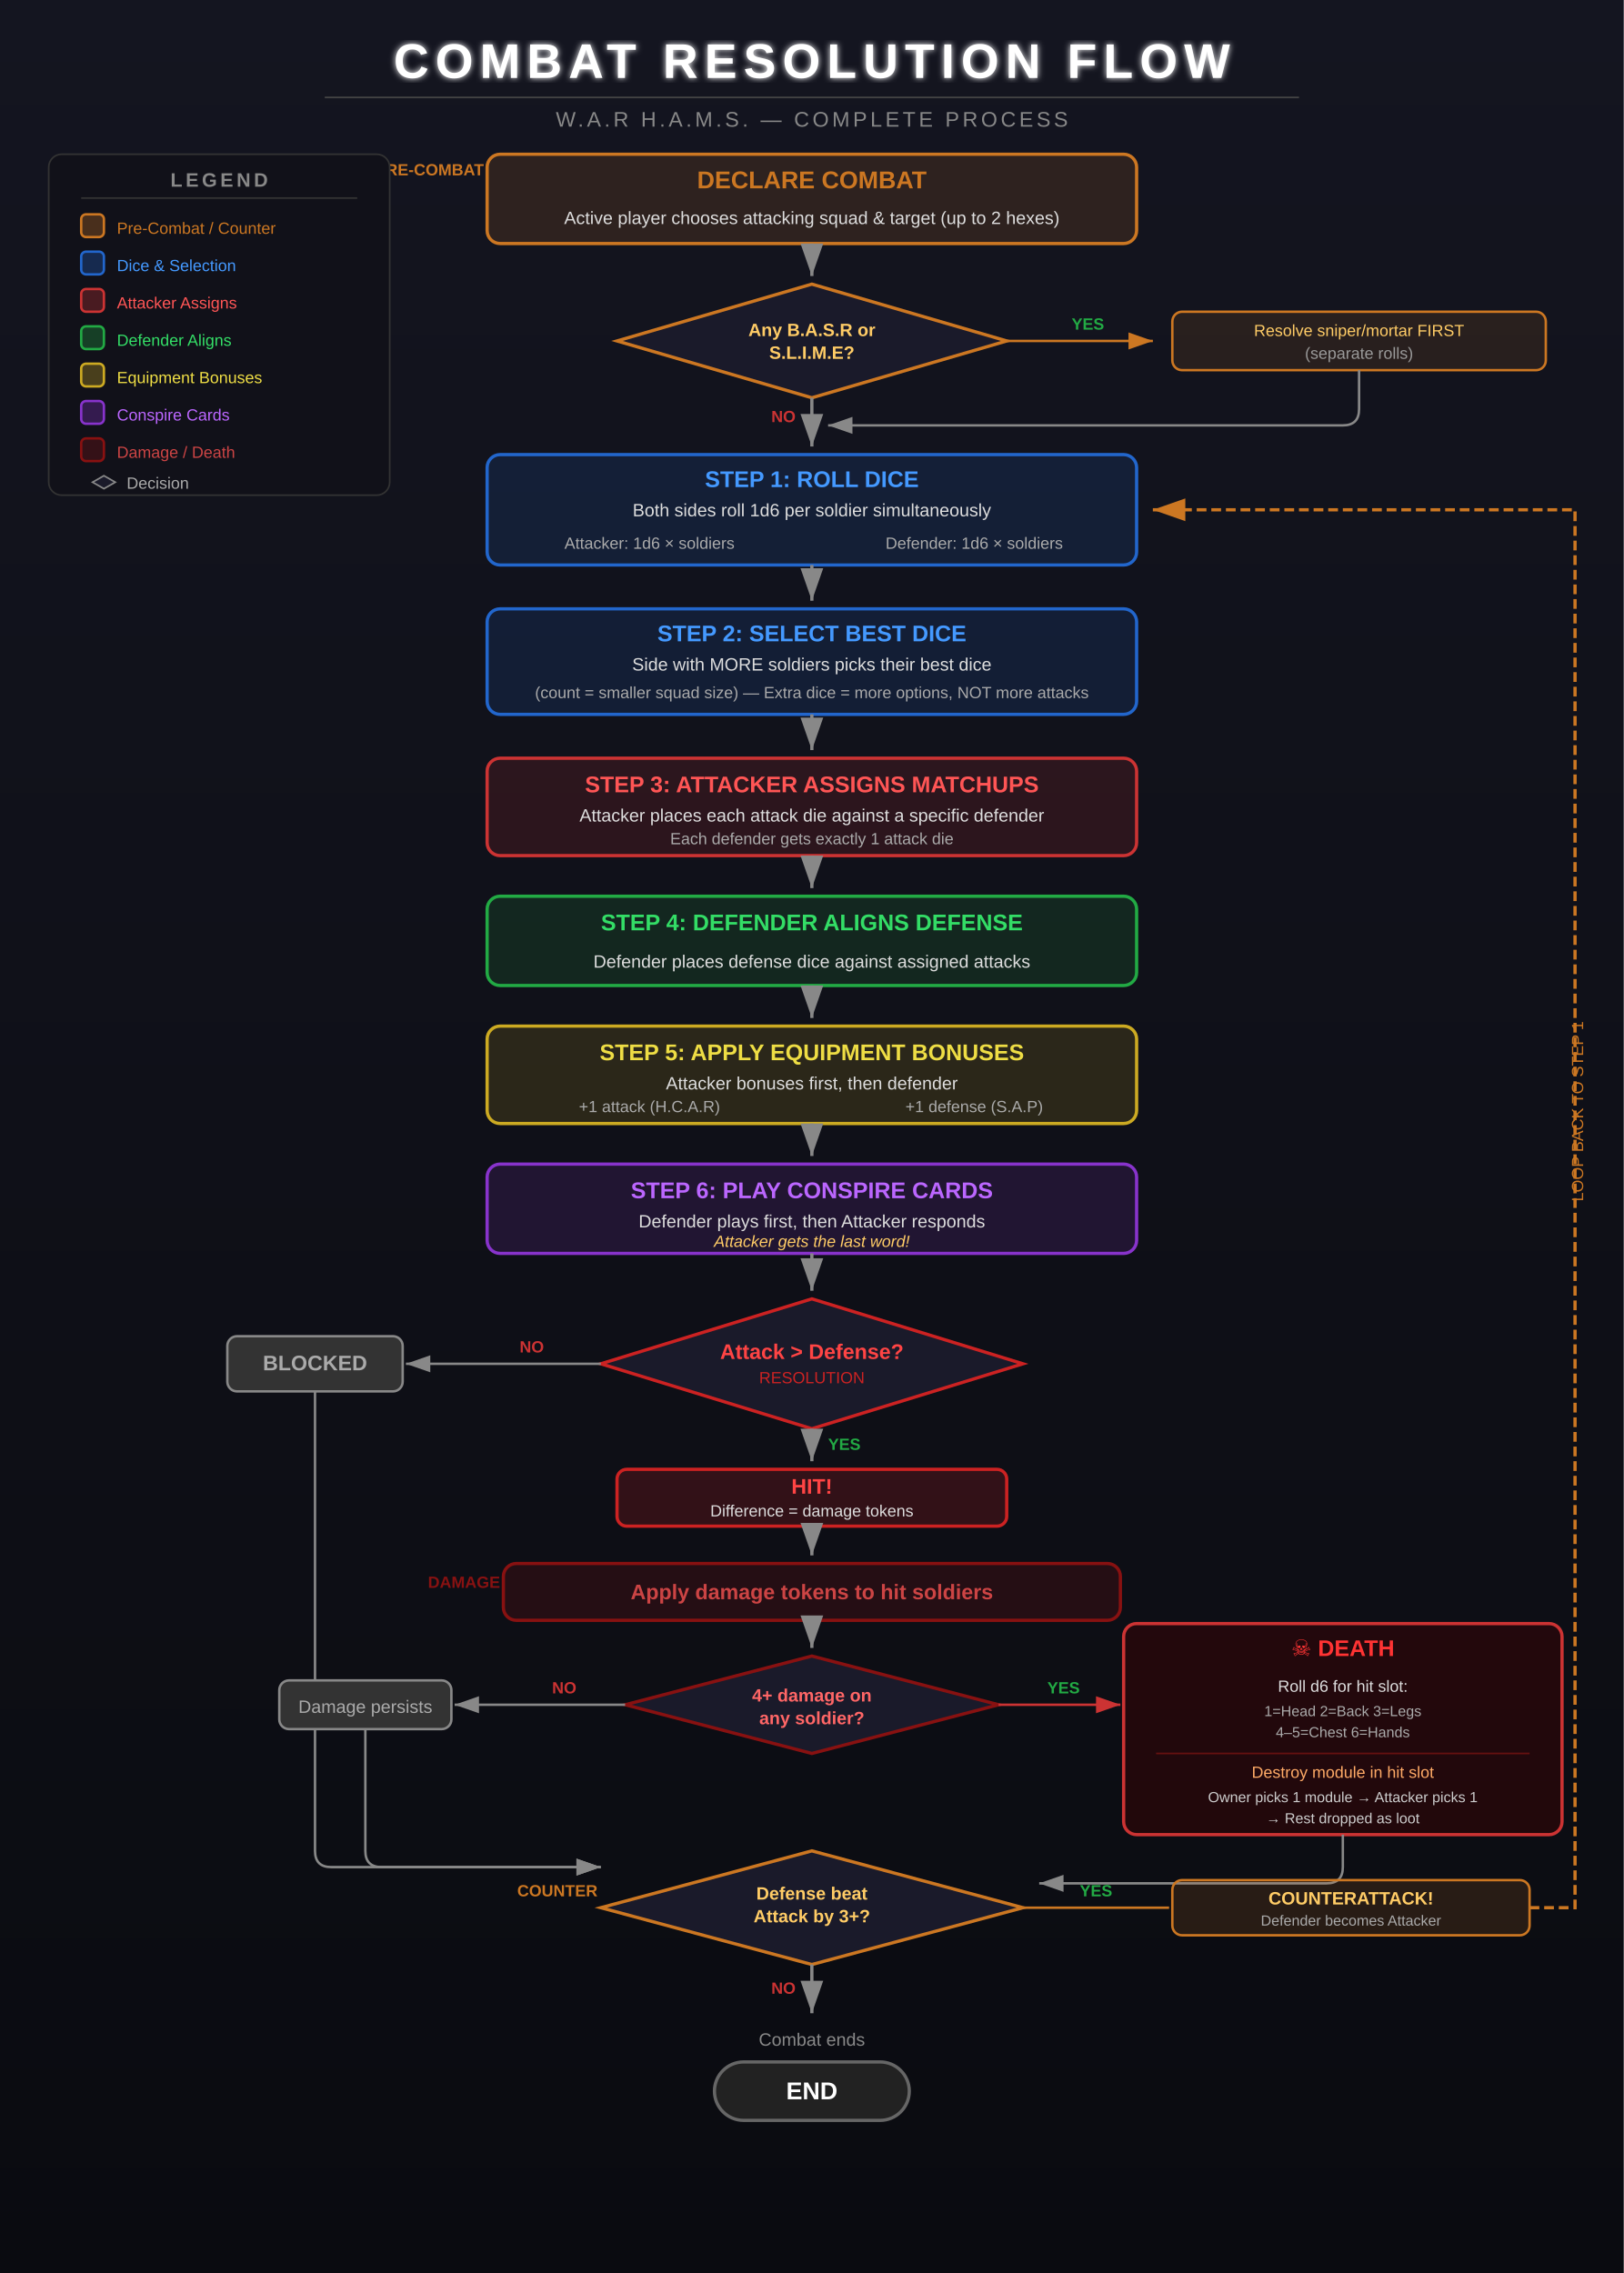
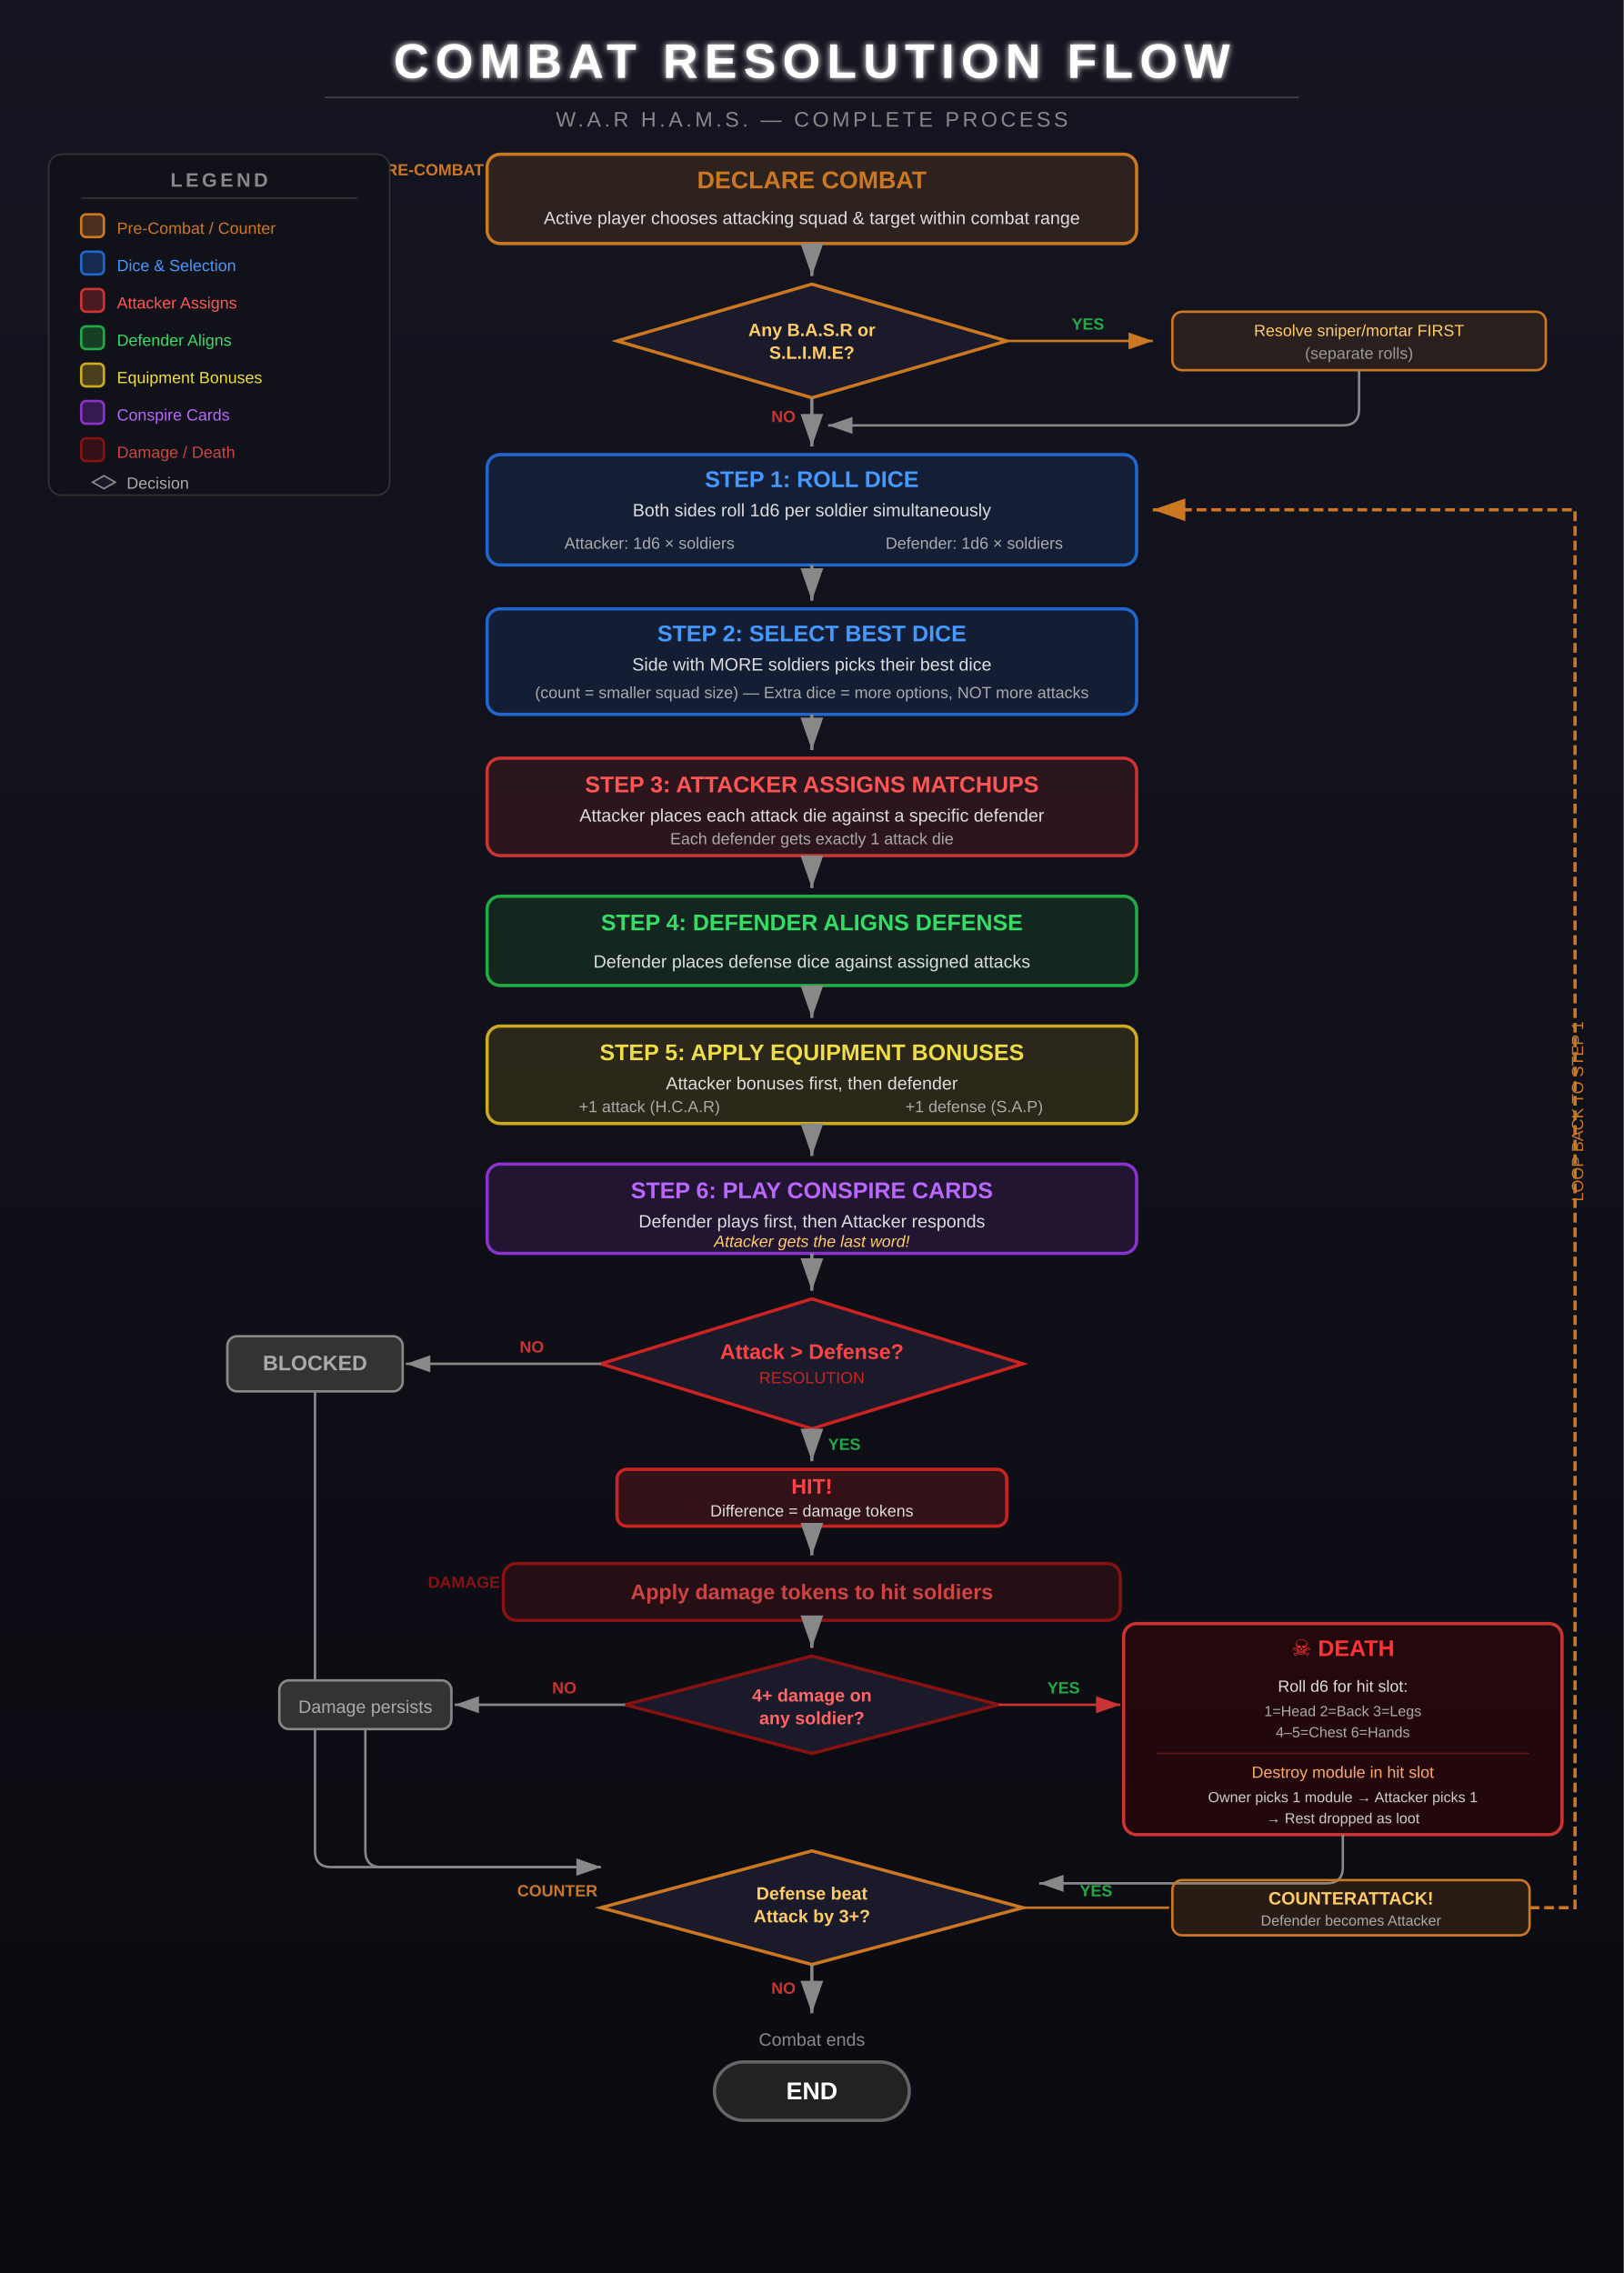
<svg xmlns="http://www.w3.org/2000/svg" viewBox="0 0 1000 1400">
  <defs>
    <marker id="arrow" markerWidth="10" markerHeight="7" refX="10" refY="3.5" orient="auto" fill="#888">
      <polygon points="0 0, 10 3.5, 0 7" />
    </marker>
    <marker id="arrow-green" markerWidth="10" markerHeight="7" refX="10" refY="3.5" orient="auto" fill="#22aa44">
      <polygon points="0 0, 10 3.5, 0 7" />
    </marker>
    <marker id="arrow-red" markerWidth="10" markerHeight="7" refX="10" refY="3.5" orient="auto" fill="#cc3333">
      <polygon points="0 0, 10 3.5, 0 7" />
    </marker>
    <marker id="arrow-orange" markerWidth="10" markerHeight="7" refX="10" refY="3.5" orient="auto" fill="#cc7722">
      <polygon points="0 0, 10 3.5, 0 7" />
    </marker>
    <filter id="glow">
      <feGaussianBlur stdDeviation="2" result="blur" />
      <feMerge>
        <feMergeNode in="blur" />
        <feMergeNode in="SourceGraphic" />
      </feMerge>
    </filter>
    <linearGradient id="bgGrad" x1="0" y1="0" x2="0" y2="1">
      <stop offset="0%" stop-color="#141520" />
      <stop offset="100%" stop-color="#0a0b10" />
    </linearGradient>
  </defs>
  <rect width="1000" height="1400" fill="url(#bgGrad)" />
  <text x="500" y="48" text-anchor="middle" font-family="'Segoe UI',Arial,sans-serif" font-size="30" font-weight="bold" fill="#ffffff" letter-spacing="4" filter="url(#glow)">COMBAT RESOLUTION FLOW</text>
  <line x1="200" y1="60" x2="800" y2="60" stroke="#444" stroke-width="1" />
  <text x="500" y="78" text-anchor="middle" font-family="'Segoe UI',Arial,sans-serif" font-size="13" fill="#888" letter-spacing="2">W.A.R H.A.M.S. — COMPLETE PROCESS</text>
  <rect x="300" y="95" width="400" height="55" rx="8" fill="#cc7722" fill-opacity="0.15" stroke="#cc7722" stroke-width="2" />
  <text x="500" y="116" text-anchor="middle" font-family="'Segoe UI',Arial,sans-serif" font-size="15" font-weight="bold" fill="#cc7722">DECLARE COMBAT</text>
-   <text x="500" y="138" text-anchor="middle" font-family="'Segoe UI',Arial,sans-serif" font-size="11" fill="#ddd">Active player chooses attacking squad &amp; target (up to 2 hexes)</text>
+   <text x="500" y="138" text-anchor="middle" font-family="'Segoe UI',Arial,sans-serif" font-size="11" fill="#ddd">Active player chooses attacking squad &amp; target within combat range</text>
  <text x="298" y="108" text-anchor="end" font-family="'Segoe UI',Arial,sans-serif" font-size="10" fill="#cc7722" font-weight="bold">PRE-COMBAT</text>
  <line x1="500" y1="150" x2="500" y2="170" stroke="#888" stroke-width="2" marker-end="url(#arrow)" />
  <polygon points="500,175 620,210 500,245 380,210" fill="#1a1a2a" stroke="#cc7722" stroke-width="2" />
  <text x="500" y="207" text-anchor="middle" font-family="'Segoe UI',Arial,sans-serif" font-size="11" font-weight="bold" fill="#ffcc66">Any B.A.S.R or</text>
  <text x="500" y="221" text-anchor="middle" font-family="'Segoe UI',Arial,sans-serif" font-size="11" font-weight="bold" fill="#ffcc66">S.L.I.M.E?</text>
  <line x1="620" y1="210" x2="710" y2="210" stroke="#cc7722" stroke-width="1.5" marker-end="url(#arrow-orange)" />
  <text x="660" y="203" font-family="'Segoe UI',Arial,sans-serif" font-size="10" fill="#22aa44" font-weight="bold">YES</text>
  <rect x="722" y="192" width="230" height="36" rx="6" fill="#cc7722" fill-opacity="0.12" stroke="#cc7722" stroke-width="1.5" />
  <text x="837" y="207" text-anchor="middle" font-family="'Segoe UI',Arial,sans-serif" font-size="10" fill="#ffcc66">Resolve sniper/mortar FIRST</text>
  <text x="837" y="221" text-anchor="middle" font-family="'Segoe UI',Arial,sans-serif" font-size="10" fill="#999">(separate rolls)</text>
  <path d="M837,228 L837,252 Q837,262 827,262 L510,262" fill="none" stroke="#888" stroke-width="1.5" marker-end="url(#arrow)" />
  <line x1="500" y1="245" x2="500" y2="275" stroke="#888" stroke-width="2" marker-end="url(#arrow)" />
  <text x="490" y="260" text-anchor="end" font-family="'Segoe UI',Arial,sans-serif" font-size="10" fill="#cc3333" font-weight="bold">NO</text>
  <rect x="300" y="280" width="400" height="68" rx="8" fill="#2266cc" fill-opacity="0.15" stroke="#2266cc" stroke-width="2" />
  <text x="500" y="300" text-anchor="middle" font-family="'Segoe UI',Arial,sans-serif" font-size="14" font-weight="bold" fill="#4499ff">STEP 1: ROLL DICE</text>
  <text x="500" y="318" text-anchor="middle" font-family="'Segoe UI',Arial,sans-serif" font-size="11" fill="#ddd">Both sides roll 1d6 per soldier simultaneously</text>
  <text x="400" y="338" text-anchor="middle" font-family="'Segoe UI',Arial,sans-serif" font-size="10" fill="#aaa">Attacker: 1d6 × soldiers</text>
  <text x="600" y="338" text-anchor="middle" font-family="'Segoe UI',Arial,sans-serif" font-size="10" fill="#aaa">Defender: 1d6 × soldiers</text>
  <line x1="500" y1="348" x2="500" y2="370" stroke="#888" stroke-width="2" marker-end="url(#arrow)" />
  <rect x="300" y="375" width="400" height="65" rx="8" fill="#2266cc" fill-opacity="0.15" stroke="#2266cc" stroke-width="2" />
  <text x="500" y="395" text-anchor="middle" font-family="'Segoe UI',Arial,sans-serif" font-size="14" font-weight="bold" fill="#4499ff">STEP 2: SELECT BEST DICE</text>
  <text x="500" y="413" text-anchor="middle" font-family="'Segoe UI',Arial,sans-serif" font-size="11" fill="#ddd">Side with MORE soldiers picks their best dice</text>
  <text x="500" y="430" text-anchor="middle" font-family="'Segoe UI',Arial,sans-serif" font-size="10" fill="#aaa">(count = smaller squad size) — Extra dice = more options, NOT more attacks</text>
  <line x1="500" y1="440" x2="500" y2="462" stroke="#888" stroke-width="2" marker-end="url(#arrow)" />
  <rect x="300" y="467" width="400" height="60" rx="8" fill="#cc3333" fill-opacity="0.15" stroke="#cc3333" stroke-width="2" />
  <text x="500" y="488" text-anchor="middle" font-family="'Segoe UI',Arial,sans-serif" font-size="14" font-weight="bold" fill="#ff5555">STEP 3: ATTACKER ASSIGNS MATCHUPS</text>
  <text x="500" y="506" text-anchor="middle" font-family="'Segoe UI',Arial,sans-serif" font-size="11" fill="#ddd">Attacker places each attack die against a specific defender</text>
  <text x="500" y="520" text-anchor="middle" font-family="'Segoe UI',Arial,sans-serif" font-size="10" fill="#aaa">Each defender gets exactly 1 attack die</text>
  <line x1="500" y1="527" x2="500" y2="547" stroke="#888" stroke-width="2" marker-end="url(#arrow)" />
  <rect x="300" y="552" width="400" height="55" rx="8" fill="#22aa44" fill-opacity="0.15" stroke="#22aa44" stroke-width="2" />
  <text x="500" y="573" text-anchor="middle" font-family="'Segoe UI',Arial,sans-serif" font-size="14" font-weight="bold" fill="#33dd66">STEP 4: DEFENDER ALIGNS DEFENSE</text>
  <text x="500" y="596" text-anchor="middle" font-family="'Segoe UI',Arial,sans-serif" font-size="11" fill="#ddd">Defender places defense dice against assigned attacks</text>
  <line x1="500" y1="607" x2="500" y2="627" stroke="#888" stroke-width="2" marker-end="url(#arrow)" />
  <rect x="300" y="632" width="400" height="60" rx="8" fill="#ccaa22" fill-opacity="0.15" stroke="#ccaa22" stroke-width="2" />
  <text x="500" y="653" text-anchor="middle" font-family="'Segoe UI',Arial,sans-serif" font-size="14" font-weight="bold" fill="#eedd44">STEP 5: APPLY EQUIPMENT BONUSES</text>
  <text x="500" y="671" text-anchor="middle" font-family="'Segoe UI',Arial,sans-serif" font-size="11" fill="#ddd">Attacker bonuses first, then defender</text>
  <text x="400" y="685" text-anchor="middle" font-family="'Segoe UI',Arial,sans-serif" font-size="10" fill="#aaa">+1 attack (H.C.A.R)</text>
  <text x="600" y="685" text-anchor="middle" font-family="'Segoe UI',Arial,sans-serif" font-size="10" fill="#aaa">+1 defense (S.A.P)</text>
  <line x1="500" y1="692" x2="500" y2="712" stroke="#888" stroke-width="2" marker-end="url(#arrow)" />
  <rect x="300" y="717" width="400" height="55" rx="8" fill="#8833cc" fill-opacity="0.15" stroke="#8833cc" stroke-width="2" />
  <text x="500" y="738" text-anchor="middle" font-family="'Segoe UI',Arial,sans-serif" font-size="14" font-weight="bold" fill="#bb66ff">STEP 6: PLAY CONSPIRE CARDS</text>
  <text x="500" y="756" text-anchor="middle" font-family="'Segoe UI',Arial,sans-serif" font-size="11" fill="#ddd">Defender plays first, then Attacker responds</text>
  <text x="500" y="768" text-anchor="middle" font-family="'Segoe UI',Arial,sans-serif" font-size="10" fill="#ffcc66" font-style="italic">Attacker gets the last word!</text>
  <line x1="500" y1="772" x2="500" y2="795" stroke="#888" stroke-width="2" marker-end="url(#arrow)" />
  <polygon points="500,800 630,840 500,880 370,840" fill="#1a1a2a" stroke="#cc2222" stroke-width="2" />
  <text x="500" y="837" text-anchor="middle" font-family="'Segoe UI',Arial,sans-serif" font-size="13" font-weight="bold" fill="#ff4444">Attack &gt; Defense?</text>
  <text x="500" y="852" text-anchor="middle" font-family="'Segoe UI',Arial,sans-serif" font-size="10" fill="#cc2222">RESOLUTION</text>
  <line x1="370" y1="840" x2="250" y2="840" stroke="#888" stroke-width="1.5" marker-end="url(#arrow)" />
  <text x="320" y="833" font-family="'Segoe UI',Arial,sans-serif" font-size="10" fill="#cc3333" font-weight="bold">NO</text>
  <rect x="140" y="823" width="108" height="34" rx="6" fill="#333" stroke="#888" stroke-width="1.5" />
  <text x="194" y="844" text-anchor="middle" font-family="'Segoe UI',Arial,sans-serif" font-size="13" font-weight="bold" fill="#aaa">BLOCKED</text>
  <path d="M194,857 L194,1140 Q194,1150 204,1150 L370,1150" fill="none" stroke="#888" stroke-width="1.5" marker-end="url(#arrow)" />
  <line x1="500" y1="880" x2="500" y2="900" stroke="#888" stroke-width="2" marker-end="url(#arrow)" />
  <text x="510" y="893" font-family="'Segoe UI',Arial,sans-serif" font-size="10" fill="#22aa44" font-weight="bold">YES</text>
  <rect x="380" y="905" width="240" height="35" rx="6" fill="#cc2222" fill-opacity="0.2" stroke="#cc2222" stroke-width="2" />
  <text x="500" y="920" text-anchor="middle" font-family="'Segoe UI',Arial,sans-serif" font-size="13" font-weight="bold" fill="#ff4444">HIT!</text>
  <text x="500" y="934" text-anchor="middle" font-family="'Segoe UI',Arial,sans-serif" font-size="10" fill="#ddd">Difference = damage tokens</text>
  <line x1="500" y1="940" x2="500" y2="958" stroke="#888" stroke-width="2" marker-end="url(#arrow)" />
  <rect x="310" y="963" width="380" height="35" rx="8" fill="#881111" fill-opacity="0.2" stroke="#881111" stroke-width="2" />
  <text x="500" y="985" text-anchor="middle" font-family="'Segoe UI',Arial,sans-serif" font-size="13" font-weight="bold" fill="#cc4444">Apply damage tokens to hit soldiers</text>
  <text x="308" y="978" text-anchor="end" font-family="'Segoe UI',Arial,sans-serif" font-size="10" fill="#881111" font-weight="bold">DAMAGE</text>
  <line x1="500" y1="998" x2="500" y2="1015" stroke="#888" stroke-width="2" marker-end="url(#arrow)" />
  <polygon points="500,1020 615,1050 500,1080 385,1050" fill="#1a1a2a" stroke="#881111" stroke-width="2" />
  <text x="500" y="1048" text-anchor="middle" font-family="'Segoe UI',Arial,sans-serif" font-size="11" font-weight="bold" fill="#ff6666">4+ damage on</text>
  <text x="500" y="1062" text-anchor="middle" font-family="'Segoe UI',Arial,sans-serif" font-size="11" font-weight="bold" fill="#ff6666">any soldier?</text>
  <line x1="385" y1="1050" x2="280" y2="1050" stroke="#888" stroke-width="1.5" marker-end="url(#arrow)" />
  <text x="340" y="1043" font-family="'Segoe UI',Arial,sans-serif" font-size="10" fill="#cc3333" font-weight="bold">NO</text>
  <rect x="172" y="1035" width="106" height="30" rx="6" fill="#333" stroke="#888" stroke-width="1.5" />
  <text x="225" y="1055" text-anchor="middle" font-family="'Segoe UI',Arial,sans-serif" font-size="11" fill="#aaa">Damage persists</text>
  <path d="M225,1065 L225,1140 Q225,1150 235,1150 L370,1150" fill="none" stroke="#888" stroke-width="1.5" marker-end="url(#arrow)" />
  <line x1="615" y1="1050" x2="690" y2="1050" stroke="#cc3333" stroke-width="1.5" marker-end="url(#arrow-red)" />
  <text x="645" y="1043" font-family="'Segoe UI',Arial,sans-serif" font-size="10" fill="#22aa44" font-weight="bold">YES</text>
  <rect x="692" y="1000" width="270" height="130" rx="8" fill="#440000" fill-opacity="0.4" stroke="#cc3333" stroke-width="2" />
  <text x="827" y="1020" text-anchor="middle" font-family="'Segoe UI',Arial,sans-serif" font-size="14" font-weight="bold" fill="#ff3333">☠ DEATH</text>
  <text x="827" y="1042" text-anchor="middle" font-family="'Segoe UI',Arial,sans-serif" font-size="10" fill="#ddd">Roll d6 for hit slot:</text>
  <text x="827" y="1057" text-anchor="middle" font-family="'Segoe UI',Arial,sans-serif" font-size="9" fill="#aaa">1=Head  2=Back  3=Legs</text>
  <text x="827" y="1070" text-anchor="middle" font-family="'Segoe UI',Arial,sans-serif" font-size="9" fill="#aaa">4–5=Chest  6=Hands</text>
  <line x1="712" y1="1080" x2="942" y2="1080" stroke="#661111" stroke-width="1" />
  <text x="827" y="1095" text-anchor="middle" font-family="'Segoe UI',Arial,sans-serif" font-size="10" fill="#ffaa66">Destroy module in hit slot</text>
  <text x="827" y="1110" text-anchor="middle" font-family="'Segoe UI',Arial,sans-serif" font-size="9" fill="#ccc">Owner picks 1 module → Attacker picks 1</text>
  <text x="827" y="1123" text-anchor="middle" font-family="'Segoe UI',Arial,sans-serif" font-size="9" fill="#ccc">→ Rest dropped as loot</text>
  <path d="M827,1130 L827,1150 Q827,1160 817,1160 L640,1160" fill="none" stroke="#888" stroke-width="1.5" marker-end="url(#arrow)" />
  <polygon points="500,1140 630,1175 500,1210 370,1175" fill="#1a1a2a" stroke="#cc7722" stroke-width="2" />
  <text x="500" y="1170" text-anchor="middle" font-family="'Segoe UI',Arial,sans-serif" font-size="11" font-weight="bold" fill="#ffcc66">Defense beat</text>
  <text x="500" y="1184" text-anchor="middle" font-family="'Segoe UI',Arial,sans-serif" font-size="11" font-weight="bold" fill="#ffcc66">Attack by 3+?</text>
  <text x="368" y="1168" text-anchor="end" font-family="'Segoe UI',Arial,sans-serif" font-size="10" fill="#cc7722" font-weight="bold">COUNTER</text>
  <line x1="630" y1="1175" x2="720" y2="1175" stroke="#cc7722" stroke-width="1.5" />
  <text x="665" y="1168" font-family="'Segoe UI',Arial,sans-serif" font-size="10" fill="#22aa44" font-weight="bold">YES</text>
  <rect x="722" y="1158" width="220" height="34" rx="6" fill="#cc7722" fill-opacity="0.15" stroke="#cc7722" stroke-width="1.5" />
  <text x="832" y="1173" text-anchor="middle" font-family="'Segoe UI',Arial,sans-serif" font-size="11" font-weight="bold" fill="#ffcc66">COUNTERATTACK!</text>
  <text x="832" y="1186" text-anchor="middle" font-family="'Segoe UI',Arial,sans-serif" font-size="9" fill="#aaa">Defender becomes Attacker</text>
  <path d="M942,1175 L970,1175 L970,314 L710,314" fill="none" stroke="#cc7722" stroke-width="2" stroke-dasharray="6,3" marker-end="url(#arrow-orange)" />
  <text x="975" y="740" text-anchor="start" font-family="'Segoe UI',Arial,sans-serif" font-size="10" fill="#cc7722" transform="rotate(-90,975,740)">LOOP BACK TO STEP 1</text>
  <line x1="500" y1="1210" x2="500" y2="1240" stroke="#888" stroke-width="2" marker-end="url(#arrow)" />
  <text x="490" y="1228" text-anchor="end" font-family="'Segoe UI',Arial,sans-serif" font-size="10" fill="#cc3333" font-weight="bold">NO</text>
  <text x="500" y="1260" text-anchor="middle" font-family="'Segoe UI',Arial,sans-serif" font-size="11" fill="#888">Combat ends</text>
  <rect x="440" y="1270" width="120" height="36" rx="18" fill="#222" stroke="#666" stroke-width="2" />
  <text x="500" y="1293" text-anchor="middle" font-family="'Segoe UI',Arial,sans-serif" font-size="15" font-weight="bold" fill="#ffffff">END</text>
  <rect x="30" y="95" width="210" height="210" rx="8" fill="#111119" stroke="#333" stroke-width="1" />
  <text x="135" y="115" text-anchor="middle" font-family="'Segoe UI',Arial,sans-serif" font-size="12" font-weight="bold" fill="#888" letter-spacing="2">LEGEND</text>
  <line x1="50" y1="122" x2="220" y2="122" stroke="#333" stroke-width="1" />
  <rect x="50" y="132" width="14" height="14" rx="3" fill="#cc7722" fill-opacity="0.3" stroke="#cc7722" stroke-width="1.5" />
  <text x="72" y="144" font-family="'Segoe UI',Arial,sans-serif" font-size="10" fill="#cc7722">Pre-Combat / Counter</text>
  <rect x="50" y="155" width="14" height="14" rx="3" fill="#2266cc" fill-opacity="0.3" stroke="#2266cc" stroke-width="1.5" />
  <text x="72" y="167" font-family="'Segoe UI',Arial,sans-serif" font-size="10" fill="#4499ff">Dice &amp; Selection</text>
  <rect x="50" y="178" width="14" height="14" rx="3" fill="#cc3333" fill-opacity="0.3" stroke="#cc3333" stroke-width="1.5" />
  <text x="72" y="190" font-family="'Segoe UI',Arial,sans-serif" font-size="10" fill="#ff5555">Attacker Assigns</text>
  <rect x="50" y="201" width="14" height="14" rx="3" fill="#22aa44" fill-opacity="0.3" stroke="#22aa44" stroke-width="1.5" />
  <text x="72" y="213" font-family="'Segoe UI',Arial,sans-serif" font-size="10" fill="#33dd66">Defender Aligns</text>
  <rect x="50" y="224" width="14" height="14" rx="3" fill="#ccaa22" fill-opacity="0.3" stroke="#ccaa22" stroke-width="1.5" />
  <text x="72" y="236" font-family="'Segoe UI',Arial,sans-serif" font-size="10" fill="#eedd44">Equipment Bonuses</text>
  <rect x="50" y="247" width="14" height="14" rx="3" fill="#8833cc" fill-opacity="0.3" stroke="#8833cc" stroke-width="1.5" />
  <text x="72" y="259" font-family="'Segoe UI',Arial,sans-serif" font-size="10" fill="#bb66ff">Conspire Cards</text>
  <rect x="50" y="270" width="14" height="14" rx="3" fill="#881111" fill-opacity="0.3" stroke="#881111" stroke-width="1.5" />
  <text x="72" y="282" font-family="'Segoe UI',Arial,sans-serif" font-size="10" fill="#cc4444">Damage / Death</text>
  <polygon points="57,297 64,293 71,297 64,301" fill="#1a1a2a" stroke="#888" stroke-width="1" />
  <text x="78" y="301" font-family="'Segoe UI',Arial,sans-serif" font-size="10" fill="#aaa">Decision</text>
</svg>
